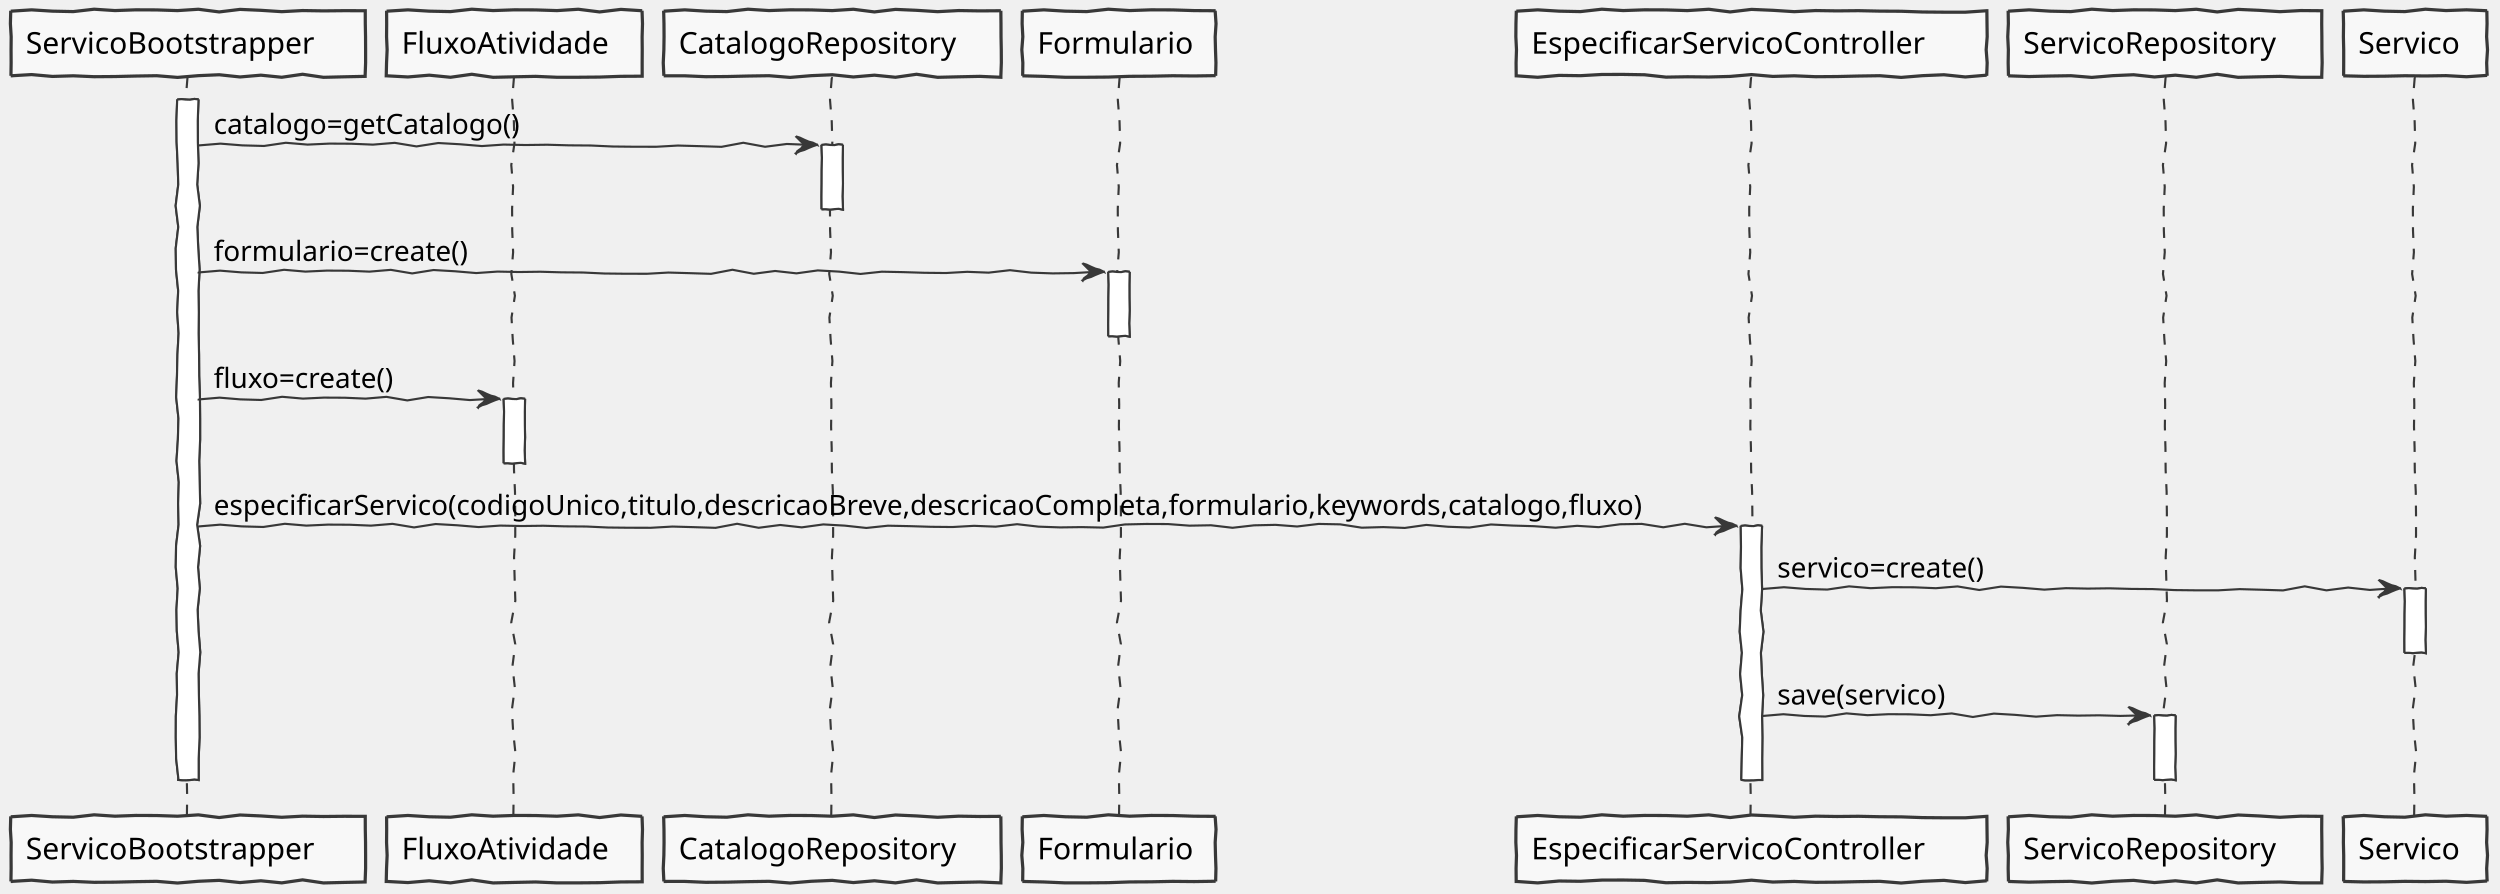
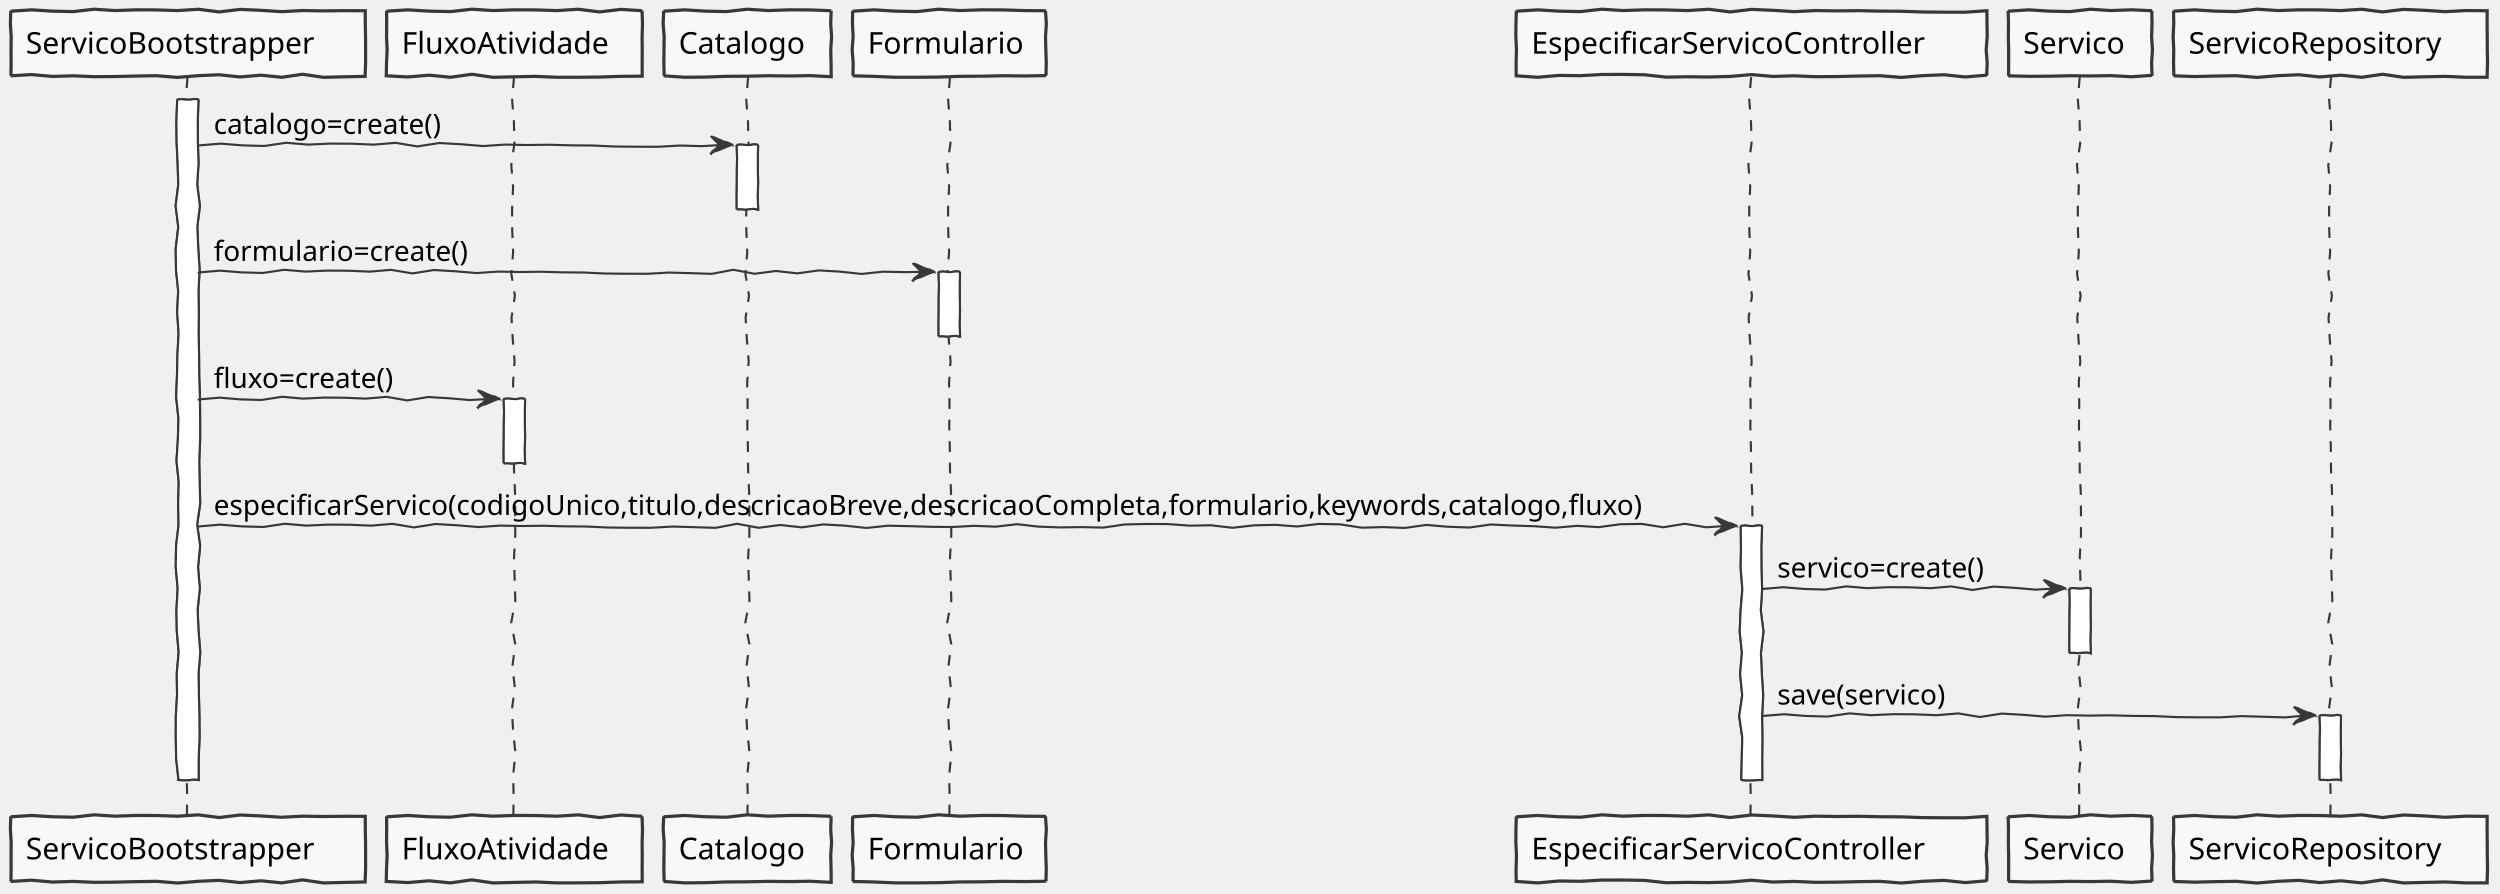
<svg xmlns="http://www.w3.org/2000/svg" contentScriptType="application/ecmascript" contentStyleType="text/css" height="416px" preserveAspectRatio="none" style="width:1164px;height:416px;background:#FFFFFF;" version="1.1" viewBox="0 0 1164 416" width="1164px" zoomAndPan="magnify">
  <defs />
  <g>
    <polygon fill="#FFFFFF" points="82.5,46.297,82.5,46.367,84.5,46.159,86.5,46.361,88.5,46.43,90.5,46.059,92.5,46.297,92.422,46.297,92.073,56.197,92.117,66.097,92.432,75.997,91.809,85.897,93.054,95.796,91.87,105.696,92.302,115.596,92.932,125.496,92.414,135.396,92.568,145.296,92.468,155.196,92.678,165.096,92.739,174.996,93.086,184.895,93.171,194.795,93.179,204.695,92.755,214.595,92.964,224.495,93.202,234.395,91.779,244.295,93.178,254.195,92.204,264.095,93.034,273.995,92.005,283.894,92.431,293.794,93.242,303.694,92.451,313.594,92.605,323.494,92.839,333.394,92.916,343.294,92.496,353.194,92.5,363.094,92.5,363.19,90.5,362.903,88.5,363.188,86.5,363.276,84.5,363.242,82.5,363.094,83.113,363.094,82.017,353.194,81.848,343.294,81.879,333.394,82.441,323.494,82.303,313.594,83.181,303.694,82.325,293.794,82.157,283.894,82.728,273.995,81.833,264.095,81.981,254.195,83.149,244.295,82.936,234.395,83.234,224.495,82.178,214.595,82.819,204.695,83.09,194.795,82.028,184.895,82.404,174.996,82.626,165.096,83.152,155.196,82.496,145.296,82.963,135.396,81.946,125.496,81.823,115.596,83.004,105.696,81.783,95.796,83.009,85.897,82.707,75.997,82.232,66.097,82.146,56.197,82.5,46.297" style="stroke:#383838;stroke-width:1.0;" />
    <polygon fill="#FFFFFF" points="234.5,185.695,234.5,185.765,236.5,185.557,238.5,185.76,240.5,185.828,242.5,185.458,244.5,185.695,244.474,185.695,244.358,191.695,244.372,197.695,244.477,203.695,244.269,209.695,244.5,215.695,244.5,215.88,242.5,215.485,240.5,215.629,238.5,215.839,236.5,215.667,234.5,215.695,234.523,215.695,234.489,209.695,234.56,203.695,234.58,197.695,234.695,191.695,234.5,185.695" style="stroke:#383838;stroke-width:1.0;" />
-     <polygon fill="#FFFFFF" points="382.5,67.43,382.5,67.5,384.5,67.292,386.5,67.494,388.5,67.563,390.5,67.192,392.5,67.43,392.474,67.43,392.358,73.43,392.372,79.43,392.477,85.43,392.269,91.43,392.5,97.43,392.5,97.614,390.5,97.22,388.5,97.364,386.5,97.574,384.5,97.401,382.5,97.43,382.523,97.43,382.489,91.43,382.56,85.43,382.58,79.43,382.695,73.43,382.5,67.43" style="stroke:#383838;stroke-width:1.0;" />
-     <polygon fill="#FFFFFF" points="516,126.562,516,126.633,518,126.424,520,126.627,522,126.696,524,126.325,526,126.562,525.974,126.562,525.858,132.562,525.872,138.562,525.977,144.562,525.769,150.562,526,156.562,526,156.747,524,156.352,522,156.497,520,156.707,518,156.534,516,156.562,516.023,156.562,515.989,150.562,516.059,144.562,516.08,138.562,516.195,132.562,516,126.562" style="stroke:#383838;stroke-width:1.0;" />
+     <polygon fill="#FFFFFF" points="343,67.43,343,67.5,345,67.292,347,67.494,349,67.563,351,67.192,353,67.43,352.974,67.43,352.858,73.43,352.872,79.43,352.977,85.43,352.769,91.43,353,97.43,353,97.614,351,97.22,349,97.364,347,97.574,345,97.401,343,97.43,343.023,97.43,342.989,91.43,343.06,85.43,343.08,79.43,343.195,73.43,343,67.43" style="stroke:#383838;stroke-width:1.0;" />
+     <polygon fill="#FFFFFF" points="437,126.562,437,126.633,439,126.424,441,126.627,443,126.696,445,126.325,447,126.562,446.974,126.562,446.858,132.562,446.872,138.562,446.977,144.562,446.769,150.562,447,156.562,447,156.747,445,156.352,443,156.497,441,156.707,439,156.534,437,156.562,437.023,156.562,436.989,150.562,437.06,144.562,437.08,138.562,437.195,132.562,437,126.562" style="stroke:#383838;stroke-width:1.0;" />
    <polygon fill="#FFFFFF" points="810.5,244.828,810.5,244.898,812.5,244.69,814.5,244.893,816.5,244.961,818.5,244.59,820.5,244.828,820.422,244.828,820.073,254.684,820.116,264.539,820.432,274.394,819.809,284.25,821.054,294.106,819.87,303.961,820.302,313.816,820.932,323.672,820.414,333.527,820.568,343.383,820.468,353.238,820.5,363.094,820.5,363.153,818.5,363.173,816.5,363.289,814.5,363.317,812.5,363.32,810.5,363.094,810.755,363.094,810.964,353.238,811.202,343.383,809.779,333.527,811.178,323.672,810.203,313.816,811.034,303.961,810.005,294.106,810.432,284.25,811.242,274.394,810.451,264.539,810.605,254.684,810.5,244.828" style="stroke:#383838;stroke-width:1.0;" />
-     <polygon fill="#FFFFFF" points="1003,333.094,1003,333.164,1005,332.956,1007,333.158,1009,333.227,1011,332.856,1013,333.094,1012.974,333.094,1012.858,339.094,1012.872,345.094,1012.977,351.094,1012.769,357.094,1013,363.094,1013,363.278,1011,362.884,1009,363.028,1007,363.238,1005,363.065,1003,363.094,1003.023,363.094,1002.989,357.094,1003.059,351.094,1003.08,345.094,1003.195,339.094,1003,333.094" style="stroke:#383838;stroke-width:1.0;" />
-     <polygon fill="#FFFFFF" points="1119.5,273.961,1119.5,274.031,1121.5,273.823,1123.5,274.025,1125.5,274.094,1127.5,273.723,1129.5,273.961,1129.474,273.961,1129.358,279.961,1129.372,285.961,1129.477,291.961,1129.27,297.961,1129.5,303.961,1129.5,304.146,1127.5,303.751,1125.5,303.895,1123.5,304.105,1121.5,303.932,1119.5,303.961,1119.523,303.961,1119.489,297.961,1119.56,291.961,1119.58,285.961,1119.695,279.961,1119.5,273.961" style="stroke:#383838;stroke-width:1.0;" />
+     <polygon fill="#FFFFFF" points="963.5,273.961,963.5,274.031,965.5,273.823,967.5,274.025,969.5,274.094,971.5,273.723,973.5,273.961,973.474,273.961,973.358,279.961,973.372,285.961,973.477,291.961,973.269,297.961,973.5,303.961,973.5,304.146,971.5,303.751,969.5,303.895,967.5,304.105,965.5,303.932,963.5,303.961,963.523,303.961,963.489,297.961,963.559,291.961,963.58,285.961,963.695,279.961,963.5,273.961" style="stroke:#383838;stroke-width:1.0;" />
+     <polygon fill="#FFFFFF" points="1080,333.094,1080,333.164,1082,332.956,1084,333.158,1086,333.227,1088,332.856,1090,333.094,1089.974,333.094,1089.858,339.094,1089.872,345.094,1089.977,351.094,1089.77,357.094,1090,363.094,1090,363.278,1088,362.884,1086,363.028,1084,363.238,1082,363.065,1080,363.094,1080.023,363.094,1079.989,357.094,1080.06,351.094,1080.08,345.094,1080.195,339.094,1080,333.094" style="stroke:#383838;stroke-width:1.0;" />
    <path d="M87,36.297 L87.28,36.297 L86.448,46.438 L87.258,56.579 L87.533,66.72 L86.049,76.861 L86.896,87.002 L86.431,97.143 L86.489,107.284 L86.909,117.426 L86.078,127.567 L87.738,137.708 L86.16,147.849 L86.736,157.99 L87.576,168.131 L86.886,178.272 L87.091,188.413 L86.957,198.554 L87.238,208.695 L87.319,218.836 L87.781,228.977 L87.895,239.119 L87.906,249.26 L87.34,259.401 L87.618,269.542 L87.936,279.683 L86.038,289.824 L87.905,299.965 L86.605,310.106 L87.712,320.247 L86.34,330.388 L86.909,340.529 L87.989,350.671 L86.935,360.812 L87.14,370.953 L87,381.094 " fill="none" style="stroke:#383838;stroke-width:1.0;stroke-dasharray:5.0,5.0;" />
    <path d="M239,36.297 L239.28,36.297 L238.448,46.438 L239.258,56.579 L239.533,66.72 L238.049,76.861 L238.896,87.002 L238.431,97.143 L238.489,107.284 L238.909,117.426 L238.078,127.567 L239.738,137.708 L238.16,147.849 L238.736,157.99 L239.576,168.131 L238.886,178.272 L239.091,188.413 L238.957,198.554 L239.238,208.695 L239.319,218.836 L239.781,228.977 L239.895,239.119 L239.906,249.26 L239.339,259.401 L239.618,269.542 L239.936,279.683 L238.038,289.824 L239.905,299.965 L238.605,310.106 L239.712,320.247 L238.34,330.388 L238.909,340.529 L239.989,350.671 L238.935,360.812 L239.14,370.953 L239,381.094 " fill="none" style="stroke:#383838;stroke-width:1.0;stroke-dasharray:5.0,5.0;" />
-     <path d="M387,36.297 L387.28,36.297 L386.448,46.438 L387.258,56.579 L387.533,66.72 L386.049,76.861 L386.896,87.002 L386.431,97.143 L386.489,107.284 L386.909,117.426 L386.078,127.567 L387.738,137.708 L386.16,147.849 L386.736,157.99 L387.576,168.131 L386.886,178.272 L387.091,188.413 L386.957,198.554 L387.238,208.695 L387.319,218.836 L387.781,228.977 L387.895,239.119 L387.906,249.26 L387.339,259.401 L387.618,269.542 L387.936,279.683 L386.038,289.824 L387.905,299.965 L386.605,310.106 L387.712,320.247 L386.34,330.388 L386.909,340.529 L387.989,350.671 L386.935,360.812 L387.14,370.953 L387,381.094 " fill="none" style="stroke:#383838;stroke-width:1.0;stroke-dasharray:5.0,5.0;" />
-     <path d="M521,36.297 L521.28,36.297 L520.448,46.438 L521.258,56.579 L521.533,66.72 L520.049,76.861 L520.896,87.002 L520.431,97.143 L520.489,107.284 L520.909,117.426 L520.078,127.567 L521.738,137.708 L520.16,147.849 L520.736,157.99 L521.576,168.131 L520.886,178.272 L521.091,188.413 L520.957,198.554 L521.238,208.695 L521.319,218.836 L521.781,228.977 L521.895,239.119 L521.906,249.26 L521.34,259.401 L521.618,269.542 L521.936,279.683 L520.038,289.824 L521.905,299.965 L520.605,310.106 L521.712,320.247 L520.34,330.388 L520.909,340.529 L521.989,350.671 L520.935,360.812 L521.14,370.953 L521,381.094 " fill="none" style="stroke:#383838;stroke-width:1.0;stroke-dasharray:5.0,5.0;" />
+     <path d="M348,36.297 L348.28,36.297 L347.448,46.438 L348.258,56.579 L348.533,66.72 L347.049,76.861 L347.896,87.002 L347.431,97.143 L347.489,107.284 L347.909,117.426 L347.078,127.567 L348.738,137.708 L347.16,147.849 L347.736,157.99 L348.576,168.131 L347.886,178.272 L348.091,188.413 L347.957,198.554 L348.238,208.695 L348.319,218.836 L348.781,228.977 L348.895,239.119 L348.906,249.26 L348.339,259.401 L348.618,269.542 L348.936,279.683 L347.038,289.824 L348.905,299.965 L347.605,310.106 L348.712,320.247 L347.34,330.388 L347.909,340.529 L348.989,350.671 L347.935,360.812 L348.14,370.953 L348,381.094 " fill="none" style="stroke:#383838;stroke-width:1.0;stroke-dasharray:5.0,5.0;" />
+     <path d="M442,36.297 L442.28,36.297 L441.448,46.438 L442.258,56.579 L442.533,66.72 L441.049,76.861 L441.896,87.002 L441.431,97.143 L441.489,107.284 L441.909,117.426 L441.078,127.567 L442.738,137.708 L441.16,147.849 L441.736,157.99 L442.576,168.131 L441.886,178.272 L442.091,188.413 L441.957,198.554 L442.238,208.695 L442.319,218.836 L442.781,228.977 L442.895,239.119 L442.906,249.26 L442.339,259.401 L442.618,269.542 L442.936,279.683 L441.038,289.824 L442.905,299.965 L441.605,310.106 L442.712,320.247 L441.34,330.388 L441.909,340.529 L442.989,350.671 L441.935,360.812 L442.14,370.953 L442,381.094 " fill="none" style="stroke:#383838;stroke-width:1.0;stroke-dasharray:5.0,5.0;" />
    <path d="M815,36.297 L815.28,36.297 L814.448,46.438 L815.258,56.579 L815.533,66.72 L814.049,76.861 L814.896,87.002 L814.431,97.143 L814.489,107.284 L814.909,117.426 L814.078,127.567 L815.738,137.708 L814.16,147.849 L814.736,157.99 L815.576,168.131 L814.886,178.272 L815.091,188.413 L814.957,198.554 L815.238,208.695 L815.319,218.836 L815.781,228.977 L815.895,239.119 L815.906,249.26 L815.34,259.401 L815.618,269.542 L815.936,279.683 L814.038,289.824 L815.905,299.965 L814.605,310.106 L815.712,320.247 L814.34,330.388 L814.909,340.529 L815.989,350.671 L814.935,360.812 L815.14,370.953 L815,381.094 " fill="none" style="stroke:#383838;stroke-width:1.0;stroke-dasharray:5.0,5.0;" />
-     <path d="M1008,36.297 L1008.28,36.297 L1007.448,46.438 L1008.258,56.579 L1008.533,66.72 L1007.049,76.861 L1007.896,87.002 L1007.431,97.143 L1007.489,107.284 L1007.909,117.426 L1007.078,127.567 L1008.738,137.708 L1007.16,147.849 L1007.736,157.99 L1008.576,168.131 L1007.886,178.272 L1008.091,188.413 L1007.957,198.554 L1008.238,208.695 L1008.319,218.836 L1008.781,228.977 L1008.895,239.119 L1008.906,249.26 L1008.34,259.401 L1008.618,269.542 L1008.936,279.683 L1007.038,289.824 L1008.905,299.965 L1007.605,310.106 L1008.712,320.247 L1007.34,330.388 L1007.909,340.529 L1008.989,350.671 L1007.935,360.812 L1008.14,370.953 L1008,381.094 " fill="none" style="stroke:#383838;stroke-width:1.0;stroke-dasharray:5.0,5.0;" />
-     <path d="M1124,36.297 L1124.28,36.297 L1123.448,46.438 L1124.258,56.579 L1124.533,66.72 L1123.049,76.861 L1123.896,87.002 L1123.431,97.143 L1123.489,107.284 L1123.909,117.426 L1123.078,127.567 L1124.738,137.708 L1123.16,147.849 L1123.736,157.99 L1124.576,168.131 L1123.886,178.272 L1124.091,188.413 L1123.957,198.554 L1124.238,208.695 L1124.319,218.836 L1124.781,228.977 L1124.895,239.119 L1124.906,249.26 L1124.34,259.401 L1124.618,269.542 L1124.936,279.683 L1123.038,289.824 L1124.905,299.965 L1123.605,310.106 L1124.712,320.247 L1123.34,330.388 L1123.909,340.529 L1124.989,350.671 L1123.935,360.812 L1124.14,370.953 L1124,381.094 " fill="none" style="stroke:#383838;stroke-width:1.0;stroke-dasharray:5.0,5.0;" />
+     <path d="M968,36.297 L968.28,36.297 L967.448,46.438 L968.258,56.579 L968.533,66.72 L967.049,76.861 L967.896,87.002 L967.431,97.143 L967.489,107.284 L967.909,117.426 L967.078,127.567 L968.738,137.708 L967.16,147.849 L967.736,157.99 L968.576,168.131 L967.886,178.272 L968.091,188.413 L967.957,198.554 L968.238,208.695 L968.319,218.836 L968.781,228.977 L968.895,239.119 L968.906,249.26 L968.34,259.401 L968.618,269.542 L968.936,279.683 L967.038,289.824 L968.905,299.965 L967.605,310.106 L968.712,320.247 L967.34,330.388 L967.909,340.529 L968.989,350.671 L967.935,360.812 L968.14,370.953 L968,381.094 " fill="none" style="stroke:#383838;stroke-width:1.0;stroke-dasharray:5.0,5.0;" />
+     <path d="M1085,36.297 L1085.28,36.297 L1084.448,46.438 L1085.258,56.579 L1085.533,66.72 L1084.049,76.861 L1084.896,87.002 L1084.431,97.143 L1084.489,107.284 L1084.909,117.426 L1084.078,127.567 L1085.738,137.708 L1084.16,147.849 L1084.736,157.99 L1085.576,168.131 L1084.886,178.272 L1085.091,188.413 L1084.957,198.554 L1085.238,208.695 L1085.319,218.836 L1085.781,228.977 L1085.895,239.119 L1085.906,249.26 L1085.34,259.401 L1085.618,269.542 L1085.936,279.683 L1084.038,289.824 L1085.905,299.965 L1084.605,310.106 L1085.712,320.247 L1084.34,330.388 L1084.909,340.529 L1085.989,350.671 L1084.935,360.812 L1085.14,370.953 L1085,381.094 " fill="none" style="stroke:#383838;stroke-width:1.0;stroke-dasharray:5.0,5.0;" />
    <polygon fill="#F8F8F8" points="5,5,5,5.21,14.706,4.586,24.412,5.193,34.118,5.4,43.824,4.287,53.529,4.922,63.235,4.574,72.941,4.617,82.647,4.932,92.353,4.309,102.059,5.554,111.765,4.37,121.471,4.802,131.177,5.432,140.882,4.914,150.588,5.068,160.294,4.968,170,5,170.06,5,170.08,11.059,170.195,17.119,170.224,23.178,170.226,29.238,170,35.297,170,35.551,160.294,35.761,150.588,35.999,140.882,34.576,131.177,35.975,121.471,35,111.765,35.831,102.059,34.802,92.353,35.228,82.647,36.038,72.941,35.248,63.235,35.402,53.529,35.636,43.824,35.713,34.118,35.293,24.412,35.584,14.706,34.724,5,35.297,5.095,35.297,5.183,29.238,5.148,23.178,5.204,17.119,4.839,11.059,5,5" style="stroke:#383838;stroke-width:1.5;" />
    <text fill="#000000" font-family="FG Virgil" font-size="14" lengthAdjust="spacing" textLength="151" x="12" y="24.995">ServicoBootstrapper</text>
    <polygon fill="#F8F8F8" points="5,380.094,5,380.304,14.706,379.679,24.412,380.287,34.118,380.493,43.824,379.38,53.529,380.016,63.235,379.667,72.941,379.71,82.647,380.026,92.353,379.402,102.059,380.647,111.765,379.464,121.471,379.896,131.177,380.526,140.882,380.008,150.588,380.162,160.294,380.062,170,380.094,170.06,380.094,170.08,386.153,170.195,392.212,170.224,398.272,170.226,404.331,170,410.391,170,410.645,160.294,410.854,150.588,411.093,140.882,409.669,131.177,411.069,121.471,410.094,111.765,410.924,102.059,409.896,92.353,410.322,82.647,411.132,72.941,410.342,63.235,410.496,53.529,410.729,43.824,410.807,34.118,410.387,24.412,410.678,14.706,409.818,5,410.391,5.095,410.391,5.183,404.331,5.148,398.272,5.204,392.212,4.839,386.153,5,380.094" style="stroke:#383838;stroke-width:1.5;" />
    <text fill="#000000" font-family="FG Virgil" font-size="14" lengthAdjust="spacing" textLength="151" x="12" y="400.089">ServicoBootstrapper</text>
    <polygon fill="#F8F8F8" points="180,5,180,5.21,189.917,4.586,199.833,5.193,209.75,5.4,219.667,4.287,229.583,4.922,239.5,4.574,249.417,4.617,259.333,4.932,269.25,4.309,279.167,5.554,289.083,4.37,299,5,298.934,5,299.144,11.059,298.971,17.119,299.023,23.178,298.989,29.238,299,35.297,299,35.475,289.083,35.536,279.167,35.883,269.25,35.968,259.333,35.976,249.417,35.551,239.5,35.761,229.583,35.999,219.667,34.576,209.75,35.975,199.833,35,189.917,35.831,180,35.297,179.835,35.297,179.977,29.238,180.247,23.178,179.984,17.119,180.035,11.059,180,5" style="stroke:#383838;stroke-width:1.5;" />
    <text fill="#000000" font-family="FG Virgil" font-size="14" lengthAdjust="spacing" textLength="105" x="187" y="24.995">FluxoAtividade</text>
    <polygon fill="#F8F8F8" points="180,380.094,180,380.304,189.917,379.679,199.833,380.287,209.75,380.493,219.667,379.38,229.583,380.016,239.5,379.667,249.417,379.71,259.333,380.026,269.25,379.402,279.167,380.647,289.083,379.464,299,380.094,298.934,380.094,299.144,386.153,298.971,392.212,299.023,398.272,298.989,404.331,299,410.391,299,410.569,289.083,410.63,279.167,410.976,269.25,411.062,259.333,411.07,249.417,410.645,239.5,410.854,229.583,411.093,219.667,409.669,209.75,411.069,199.833,410.094,189.917,410.924,180,410.391,179.835,410.391,179.977,404.331,180.247,398.272,179.984,392.212,180.035,386.153,180,380.094" style="stroke:#383838;stroke-width:1.5;" />
    <text fill="#000000" font-family="FG Virgil" font-size="14" lengthAdjust="spacing" textLength="105" x="187" y="400.089">FluxoAtividade</text>
-     <polygon fill="#F8F8F8" points="309,5,309,5.21,318.812,4.586,328.625,5.193,338.438,5.4,348.25,4.287,358.062,4.922,367.875,4.574,377.688,4.617,387.5,4.932,397.312,4.309,407.125,5.554,416.938,4.37,426.75,4.802,436.562,5.432,446.375,4.914,456.188,5.068,466,5,465.989,5,466.06,11.059,466.08,17.119,466.195,23.178,466.224,29.238,466,35.297,466,35.976,456.188,35.551,446.375,35.761,436.562,35.999,426.75,34.576,416.938,35.975,407.125,35,397.312,35.831,387.5,34.802,377.688,35.228,367.875,36.038,358.062,35.248,348.25,35.402,338.438,35.636,328.625,35.713,318.812,35.293,309,35.297,309.096,35.297,308.809,29.238,309.095,23.178,309.183,17.119,309.148,11.059,309,5" style="stroke:#383838;stroke-width:1.5;" />
-     <text fill="#000000" font-family="FG Virgil" font-size="14" lengthAdjust="spacing" textLength="143" x="316" y="24.995">CatalogoRepository</text>
-     <polygon fill="#F8F8F8" points="309,380.094,309,380.304,318.812,379.679,328.625,380.287,338.438,380.493,348.25,379.38,358.062,380.016,367.875,379.667,377.688,379.71,387.5,380.026,397.312,379.402,407.125,380.647,416.938,379.464,426.75,379.896,436.562,380.526,446.375,380.008,456.188,380.162,466,380.094,465.989,380.094,466.06,386.153,466.08,392.212,466.195,398.272,466.224,404.331,466,410.391,466,411.07,456.188,410.645,446.375,410.854,436.562,411.093,426.75,409.669,416.938,411.069,407.125,410.094,397.312,410.924,387.5,409.896,377.688,410.322,367.875,411.132,358.062,410.342,348.25,410.496,338.438,410.729,328.625,410.807,318.812,410.387,309,410.391,309.096,410.391,308.809,404.331,309.095,398.272,309.183,392.212,309.148,386.153,309,380.094" style="stroke:#383838;stroke-width:1.5;" />
-     <text fill="#000000" font-family="FG Virgil" font-size="14" lengthAdjust="spacing" textLength="143" x="316" y="400.089">CatalogoRepository</text>
-     <polygon fill="#F8F8F8" points="476,5,476,5.21,486,4.586,496,5.193,506,5.4,516,4.287,526,4.922,536,4.574,546,4.617,556,4.932,566,5,565.769,5,566.184,11.059,565.79,17.119,565.934,23.178,566.144,29.238,566,35.297,566,35.211,556,35.365,546,35.265,536,35.475,526,35.536,516,35.883,506,35.968,496,35.976,486,35.551,476,35.297,476.154,35.297,476.234,29.238,475.76,23.178,476.226,17.119,475.901,11.059,476,5" style="stroke:#383838;stroke-width:1.5;" />
-     <text fill="#000000" font-family="FG Virgil" font-size="14" lengthAdjust="spacing" textLength="76" x="483" y="24.995">Formulario</text>
-     <polygon fill="#F8F8F8" points="476,380.094,476,380.304,486,379.679,496,380.287,506,380.493,516,379.38,526,380.016,536,379.667,546,379.71,556,380.026,566,380.094,565.769,380.094,566.184,386.153,565.79,392.212,565.934,398.272,566.144,404.331,566,410.391,566,410.305,556,410.459,546,410.359,536,410.569,526,410.63,516,410.976,506,411.062,496,411.07,486,410.645,476,410.391,476.154,410.391,476.234,404.331,475.76,398.272,476.226,392.212,475.901,386.153,476,380.094" style="stroke:#383838;stroke-width:1.5;" />
-     <text fill="#000000" font-family="FG Virgil" font-size="14" lengthAdjust="spacing" textLength="76" x="483" y="400.089">Formulario</text>
+     <polygon fill="#F8F8F8" points="309,5,309,5.21,318.75,4.586,328.5,5.193,338.25,5.4,348,4.287,357.75,4.922,367.5,4.574,377.25,4.617,387,5,386.977,5,386.769,11.059,387.185,17.119,386.79,23.178,386.934,29.238,387,35.297,387,35.729,377.25,35.211,367.5,35.365,357.75,35.265,348,35.475,338.25,35.536,328.5,35.883,318.75,35.968,309,35.297,309.226,35.297,309.085,29.238,309.154,23.178,309.234,17.119,308.76,11.059,309,5" style="stroke:#383838;stroke-width:1.5;" />
+     <text fill="#000000" font-family="FG Virgil" font-size="14" lengthAdjust="spacing" textLength="64" x="316" y="24.995">Catalogo</text>
+     <polygon fill="#F8F8F8" points="309,380.094,309,380.304,318.75,379.679,328.5,380.287,338.25,380.493,348,379.38,357.75,380.016,367.5,379.667,377.25,379.71,387,380.094,386.977,380.094,386.769,386.153,387.185,392.212,386.79,398.272,386.934,404.331,387,410.391,387,410.823,377.25,410.305,367.5,410.459,357.75,410.359,348,410.569,338.25,410.63,328.5,410.976,318.75,411.062,309,410.391,309.226,410.391,309.085,404.331,309.154,398.272,309.234,392.212,308.76,386.153,309,380.094" style="stroke:#383838;stroke-width:1.5;" />
+     <text fill="#000000" font-family="FG Virgil" font-size="14" lengthAdjust="spacing" textLength="64" x="316" y="400.089">Catalogo</text>
+     <polygon fill="#F8F8F8" points="397,5,397,5.21,407,4.586,417,5.193,427,5.4,437,4.287,447,4.922,457,4.574,467,4.617,477,4.932,487,5,486.769,5,487.185,11.059,486.79,17.119,486.934,23.178,487.144,29.238,487,35.297,487,35.211,477,35.365,467,35.265,457,35.475,447,35.536,437,35.883,427,35.968,417,35.976,407,35.551,397,35.297,397.154,35.297,397.234,29.238,396.76,23.178,397.226,17.119,396.901,11.059,397,5" style="stroke:#383838;stroke-width:1.5;" />
+     <text fill="#000000" font-family="FG Virgil" font-size="14" lengthAdjust="spacing" textLength="76" x="404" y="24.995">Formulario</text>
+     <polygon fill="#F8F8F8" points="397,380.094,397,380.304,407,379.679,417,380.287,427,380.493,437,379.38,447,380.016,457,379.667,467,379.71,477,380.026,487,380.094,486.769,380.094,487.185,386.153,486.79,392.212,486.934,398.272,487.144,404.331,487,410.391,487,410.305,477,410.459,467,410.359,457,410.569,447,410.63,437,410.976,427,411.062,417,411.07,407,410.645,397,410.391,397.154,410.391,397.234,404.331,396.76,398.272,397.226,392.212,396.901,386.153,397,380.094" style="stroke:#383838;stroke-width:1.5;" />
+     <text fill="#000000" font-family="FG Virgil" font-size="14" lengthAdjust="spacing" textLength="76" x="404" y="400.089">Formulario</text>
    <polygon fill="#F8F8F8" points="706,5,706,5.21,715.955,4.586,725.909,5.193,735.864,5.4,745.818,4.287,755.773,4.922,765.727,4.574,775.682,4.617,785.636,4.932,795.591,4.309,805.545,5.554,815.5,4.37,825.455,4.802,835.409,5.432,845.364,4.914,855.318,5.068,865.273,4.968,875.227,5.178,885.182,5.239,895.136,5.586,905.091,5.671,915.045,5.679,925,5,925.085,5,925.154,11.059,925.234,17.119,924.76,23.178,925.226,29.238,925,35.297,925,35,915.045,35.831,905.091,34.802,895.136,35.228,885.182,36.038,875.227,35.248,865.273,35.402,855.318,35.636,845.364,35.713,835.409,35.293,825.455,35.584,815.5,34.724,805.545,35.581,795.591,35.845,785.636,35.741,775.682,35.91,765.727,34.814,755.773,34.645,745.818,34.675,735.864,35.238,725.909,35.1,715.955,35.978,706,35.297,705.942,35.297,705.886,29.238,706.076,23.178,705.778,17.119,705.827,11.059,706,5" style="stroke:#383838;stroke-width:1.5;" />
    <text fill="#000000" font-family="FG Virgil" font-size="14" lengthAdjust="spacing" textLength="205" x="713" y="24.995">EspecificarServicoController</text>
    <polygon fill="#F8F8F8" points="706,380.094,706,380.304,715.955,379.679,725.909,380.287,735.864,380.493,745.818,379.38,755.773,380.016,765.727,379.667,775.682,379.71,785.636,380.026,795.591,379.402,805.545,380.647,815.5,379.464,825.455,379.896,835.409,380.526,845.364,380.008,855.318,380.162,865.273,380.062,875.227,380.272,885.182,380.333,895.136,380.679,905.091,380.765,915.045,380.773,925,380.094,925.085,380.094,925.154,386.153,925.234,392.212,924.76,398.272,925.226,404.331,925,410.391,925,410.094,915.045,410.924,905.091,409.896,895.136,410.322,885.182,411.132,875.227,410.342,865.273,410.496,855.318,410.729,845.364,410.807,835.409,410.387,825.455,410.678,815.5,409.818,805.545,410.675,795.591,410.939,785.636,410.835,775.682,411.004,765.727,409.908,755.773,409.738,745.818,409.769,735.864,410.332,725.909,410.194,715.955,411.072,706,410.391,705.942,410.391,705.886,404.331,706.076,398.272,705.778,392.212,705.827,386.153,706,380.094" style="stroke:#383838;stroke-width:1.5;" />
    <text fill="#000000" font-family="FG Virgil" font-size="14" lengthAdjust="spacing" textLength="205" x="713" y="400.089">EspecificarServicoController</text>
-     <polygon fill="#F8F8F8" points="935,5,935,5.21,944.733,4.586,954.467,5.193,964.2,5.4,973.933,4.287,983.667,4.922,993.4,4.574,1003.133,4.617,1012.867,4.932,1022.6,4.309,1032.333,5.554,1042.067,4.37,1051.8,4.802,1061.533,5.432,1071.267,4.914,1081,5,1081.023,5,1080.989,11.059,1081.06,17.119,1081.08,23.178,1081.195,29.238,1081,35.297,1081,35.968,1071.267,35.976,1061.533,35.551,1051.8,35.761,1042.067,35.999,1032.333,34.576,1022.6,35.975,1012.867,35,1003.133,35.831,993.4,34.802,983.667,35.228,973.933,36.038,964.2,35.248,954.467,35.402,944.733,35.636,935,35.297,935.139,35.297,934.999,29.238,935.096,23.178,934.809,17.119,935.095,11.059,935,5" style="stroke:#383838;stroke-width:1.5;" />
-     <text fill="#000000" font-family="FG Virgil" font-size="14" lengthAdjust="spacing" textLength="132" x="942" y="24.995">ServicoRepository</text>
-     <polygon fill="#F8F8F8" points="935,380.094,935,380.304,944.733,379.679,954.467,380.287,964.2,380.493,973.933,379.38,983.667,380.016,993.4,379.667,1003.133,379.71,1012.867,380.026,1022.6,379.402,1032.333,380.647,1042.067,379.464,1051.8,379.896,1061.533,380.526,1071.267,380.008,1081,380.094,1081.023,380.094,1080.989,386.153,1081.06,392.212,1081.08,398.272,1081.195,404.331,1081,410.391,1081,411.062,1071.267,411.07,1061.533,410.645,1051.8,410.854,1042.067,411.093,1032.333,409.669,1022.6,411.069,1012.867,410.094,1003.133,410.924,993.4,409.896,983.667,410.322,973.933,411.132,964.2,410.342,954.467,410.496,944.733,410.729,935,410.391,935.139,410.391,934.999,404.331,935.096,398.272,934.809,392.212,935.095,386.153,935,380.094" style="stroke:#383838;stroke-width:1.5;" />
-     <text fill="#000000" font-family="FG Virgil" font-size="14" lengthAdjust="spacing" textLength="132" x="942" y="400.089">ServicoRepository</text>
-     <polygon fill="#F8F8F8" points="1091,5,1091,5.21,1100.571,4.586,1110.143,5.193,1119.714,5.4,1129.286,4.287,1138.857,4.922,1148.429,4.574,1158,5,1157.872,5,1157.977,11.059,1157.77,17.119,1158.185,23.178,1157.79,29.238,1158,35.297,1158,35.099,1148.429,35.729,1138.857,35.211,1129.286,35.365,1119.714,35.265,1110.143,35.475,1100.571,35.536,1091,35.297,1091.195,35.297,1091.224,29.238,1091.226,23.178,1091.085,17.119,1091.155,11.059,1091,5" style="stroke:#383838;stroke-width:1.5;" />
-     <text fill="#000000" font-family="FG Virgil" font-size="14" lengthAdjust="spacing" textLength="53" x="1098" y="24.995">Servico</text>
-     <polygon fill="#F8F8F8" points="1091,380.094,1091,380.304,1100.571,379.679,1110.143,380.287,1119.714,380.493,1129.286,379.38,1138.857,380.016,1148.429,379.667,1158,380.094,1157.872,380.094,1157.977,386.153,1157.77,392.212,1158.185,398.272,1157.79,404.331,1158,410.391,1158,410.193,1148.429,410.823,1138.857,410.305,1129.286,410.459,1119.714,410.359,1110.143,410.569,1100.571,410.63,1091,410.391,1091.195,410.391,1091.224,404.331,1091.226,398.272,1091.085,392.212,1091.155,386.153,1091,380.094" style="stroke:#383838;stroke-width:1.5;" />
-     <text fill="#000000" font-family="FG Virgil" font-size="14" lengthAdjust="spacing" textLength="53" x="1098" y="400.089">Servico</text>
+     <polygon fill="#F8F8F8" points="935,5,935,5.21,944.571,4.586,954.143,5.193,963.714,5.4,973.286,4.287,982.857,4.922,992.429,4.574,1002,5,1001.872,5,1001.977,11.059,1001.769,17.119,1002.184,23.178,1001.79,29.238,1002,35.297,1002,35.099,992.429,35.729,982.857,35.211,973.286,35.365,963.714,35.265,954.143,35.475,944.571,35.536,935,35.297,935.195,35.297,935.224,29.238,935.226,23.178,935.085,17.119,935.154,11.059,935,5" style="stroke:#383838;stroke-width:1.5;" />
+     <text fill="#000000" font-family="FG Virgil" font-size="14" lengthAdjust="spacing" textLength="53" x="942" y="24.995">Servico</text>
+     <polygon fill="#F8F8F8" points="935,380.094,935,380.304,944.571,379.679,954.143,380.287,963.714,380.493,973.286,379.38,982.857,380.016,992.429,379.667,1002,380.094,1001.872,380.094,1001.977,386.153,1001.769,392.212,1002.184,398.272,1001.79,404.331,1002,410.391,1002,410.193,992.429,410.823,982.857,410.305,973.286,410.459,963.714,410.359,954.143,410.569,944.571,410.63,935,410.391,935.195,410.391,935.224,404.331,935.226,398.272,935.085,392.212,935.154,386.153,935,380.094" style="stroke:#383838;stroke-width:1.5;" />
+     <text fill="#000000" font-family="FG Virgil" font-size="14" lengthAdjust="spacing" textLength="53" x="942" y="400.089">Servico</text>
+     <polygon fill="#F8F8F8" points="1012,5,1012,5.21,1021.733,4.586,1031.467,5.193,1041.2,5.4,1050.933,4.287,1060.667,4.922,1070.4,4.574,1080.133,4.617,1089.867,4.932,1099.6,4.309,1109.333,5.554,1119.067,4.37,1128.8,4.802,1138.533,5.432,1148.267,4.914,1158,5,1158.023,5,1157.989,11.059,1158.06,17.119,1158.08,23.178,1158.195,29.238,1158,35.297,1158,35.968,1148.267,35.976,1138.533,35.551,1128.8,35.761,1119.067,35.999,1109.333,34.576,1099.6,35.975,1089.867,35,1080.133,35.831,1070.4,34.802,1060.667,35.228,1050.933,36.038,1041.2,35.248,1031.467,35.402,1021.733,35.636,1012,35.297,1012.139,35.297,1011.999,29.238,1012.096,23.178,1011.809,17.119,1012.095,11.059,1012,5" style="stroke:#383838;stroke-width:1.5;" />
+     <text fill="#000000" font-family="FG Virgil" font-size="14" lengthAdjust="spacing" textLength="132" x="1019" y="24.995">ServicoRepository</text>
+     <polygon fill="#F8F8F8" points="1012,380.094,1012,380.304,1021.733,379.679,1031.467,380.287,1041.2,380.493,1050.933,379.38,1060.667,380.016,1070.4,379.667,1080.133,379.71,1089.867,380.026,1099.6,379.402,1109.333,380.647,1119.067,379.464,1128.8,379.896,1138.533,380.526,1148.267,380.008,1158,380.094,1158.023,380.094,1157.989,386.153,1158.06,392.212,1158.08,398.272,1158.195,404.331,1158,410.391,1158,411.062,1148.267,411.07,1138.533,410.645,1128.8,410.854,1119.067,411.093,1109.333,409.669,1099.6,411.069,1089.867,410.094,1080.133,410.924,1070.4,409.896,1060.667,410.322,1050.933,411.132,1041.2,410.342,1031.467,410.496,1021.733,410.729,1012,410.391,1012.139,410.391,1011.999,404.331,1012.096,398.272,1011.809,392.212,1012.095,386.153,1012,380.094" style="stroke:#383838;stroke-width:1.5;" />
+     <text fill="#000000" font-family="FG Virgil" font-size="14" lengthAdjust="spacing" textLength="132" x="1019" y="400.089">ServicoRepository</text>
    <polygon fill="#FFFFFF" points="82.5,46.297,82.5,46.367,84.5,46.159,86.5,46.361,88.5,46.43,90.5,46.059,92.5,46.297,92.422,46.297,92.073,56.197,92.117,66.097,92.432,75.997,91.809,85.897,93.054,95.796,91.87,105.696,92.302,115.596,92.932,125.496,92.414,135.396,92.568,145.296,92.468,155.196,92.678,165.096,92.739,174.996,93.086,184.895,93.171,194.795,93.179,204.695,92.755,214.595,92.964,224.495,93.202,234.395,91.779,244.295,93.178,254.195,92.204,264.095,93.034,273.995,92.005,283.894,92.431,293.794,93.242,303.694,92.451,313.594,92.605,323.494,92.839,333.394,92.916,343.294,92.496,353.194,92.5,363.094,92.5,363.19,90.5,362.903,88.5,363.188,86.5,363.276,84.5,363.242,82.5,363.094,83.113,363.094,82.017,353.194,81.848,343.294,81.879,333.394,82.441,323.494,82.303,313.594,83.181,303.694,82.325,293.794,82.157,283.894,82.728,273.995,81.833,264.095,81.981,254.195,83.149,244.295,82.936,234.395,83.234,224.495,82.178,214.595,82.819,204.695,83.09,194.795,82.028,184.895,82.404,174.996,82.626,165.096,83.152,155.196,82.496,145.296,82.963,135.396,81.946,125.496,81.823,115.596,83.004,105.696,81.783,95.796,83.009,85.897,82.707,75.997,82.232,66.097,82.146,56.197,82.5,46.297" style="stroke:#383838;stroke-width:1.0;" />
    <polygon fill="#FFFFFF" points="234.5,185.695,234.5,185.765,236.5,185.557,238.5,185.76,240.5,185.828,242.5,185.458,244.5,185.695,244.474,185.695,244.358,191.695,244.372,197.695,244.477,203.695,244.269,209.695,244.5,215.695,244.5,215.88,242.5,215.485,240.5,215.629,238.5,215.839,236.5,215.667,234.5,215.695,234.523,215.695,234.489,209.695,234.56,203.695,234.58,197.695,234.695,191.695,234.5,185.695" style="stroke:#383838;stroke-width:1.0;" />
-     <polygon fill="#FFFFFF" points="382.5,67.43,382.5,67.5,384.5,67.292,386.5,67.494,388.5,67.563,390.5,67.192,392.5,67.43,392.474,67.43,392.358,73.43,392.372,79.43,392.477,85.43,392.269,91.43,392.5,97.43,392.5,97.614,390.5,97.22,388.5,97.364,386.5,97.574,384.5,97.401,382.5,97.43,382.523,97.43,382.489,91.43,382.56,85.43,382.58,79.43,382.695,73.43,382.5,67.43" style="stroke:#383838;stroke-width:1.0;" />
-     <polygon fill="#FFFFFF" points="516,126.562,516,126.633,518,126.424,520,126.627,522,126.696,524,126.325,526,126.562,525.974,126.562,525.858,132.562,525.872,138.562,525.977,144.562,525.769,150.562,526,156.562,526,156.747,524,156.352,522,156.497,520,156.707,518,156.534,516,156.562,516.023,156.562,515.989,150.562,516.059,144.562,516.08,138.562,516.195,132.562,516,126.562" style="stroke:#383838;stroke-width:1.0;" />
+     <polygon fill="#FFFFFF" points="343,67.43,343,67.5,345,67.292,347,67.494,349,67.563,351,67.192,353,67.43,352.974,67.43,352.858,73.43,352.872,79.43,352.977,85.43,352.769,91.43,353,97.43,353,97.614,351,97.22,349,97.364,347,97.574,345,97.401,343,97.43,343.023,97.43,342.989,91.43,343.06,85.43,343.08,79.43,343.195,73.43,343,67.43" style="stroke:#383838;stroke-width:1.0;" />
+     <polygon fill="#FFFFFF" points="437,126.562,437,126.633,439,126.424,441,126.627,443,126.696,445,126.325,447,126.562,446.974,126.562,446.858,132.562,446.872,138.562,446.977,144.562,446.769,150.562,447,156.562,447,156.747,445,156.352,443,156.497,441,156.707,439,156.534,437,156.562,437.023,156.562,436.989,150.562,437.06,144.562,437.08,138.562,437.195,132.562,437,126.562" style="stroke:#383838;stroke-width:1.0;" />
    <polygon fill="#FFFFFF" points="810.5,244.828,810.5,244.898,812.5,244.69,814.5,244.893,816.5,244.961,818.5,244.59,820.5,244.828,820.422,244.828,820.073,254.684,820.116,264.539,820.432,274.394,819.809,284.25,821.054,294.106,819.87,303.961,820.302,313.816,820.932,323.672,820.414,333.527,820.568,343.383,820.468,353.238,820.5,363.094,820.5,363.153,818.5,363.173,816.5,363.289,814.5,363.317,812.5,363.32,810.5,363.094,810.755,363.094,810.964,353.238,811.202,343.383,809.779,333.527,811.178,323.672,810.203,313.816,811.034,303.961,810.005,294.106,810.432,284.25,811.242,274.394,810.451,264.539,810.605,254.684,810.5,244.828" style="stroke:#383838;stroke-width:1.0;" />
-     <polygon fill="#FFFFFF" points="1003,333.094,1003,333.164,1005,332.956,1007,333.158,1009,333.227,1011,332.856,1013,333.094,1012.974,333.094,1012.858,339.094,1012.872,345.094,1012.977,351.094,1012.769,357.094,1013,363.094,1013,363.278,1011,362.884,1009,363.028,1007,363.238,1005,363.065,1003,363.094,1003.023,363.094,1002.989,357.094,1003.059,351.094,1003.08,345.094,1003.195,339.094,1003,333.094" style="stroke:#383838;stroke-width:1.0;" />
-     <polygon fill="#FFFFFF" points="1119.5,273.961,1119.5,274.031,1121.5,273.823,1123.5,274.025,1125.5,274.094,1127.5,273.723,1129.5,273.961,1129.474,273.961,1129.358,279.961,1129.372,285.961,1129.477,291.961,1129.27,297.961,1129.5,303.961,1129.5,304.146,1127.5,303.751,1125.5,303.895,1123.5,304.105,1121.5,303.932,1119.5,303.961,1119.523,303.961,1119.489,297.961,1119.56,291.961,1119.58,285.961,1119.695,279.961,1119.5,273.961" style="stroke:#383838;stroke-width:1.0;" />
-     <polygon fill="#383838" points="370.5,63.43,370.526,63.495,372.449,64.102,374.524,65.09,376.55,65.953,378.412,66.409,380.5,67.43,380.49,67.406,378.447,68.098,376.452,68.911,374.492,69.809,372.414,70.416,370.5,71.43,370.63,71.56,371.151,70.481,372.053,69.783,373.002,69.132,373.68,68.21,374.5,67.43,374.516,67.446,373.692,66.622,372.942,65.872,372.156,65.086,371.438,64.368,370.5,63.43" style="stroke:#383838;stroke-width:1.0;" />
-     <path d="M92.5,67.43 L92.5,67.71 L102.643,66.877 L112.786,67.687 L122.929,67.963 L133.071,66.478 L143.214,67.326 L153.357,66.861 L163.5,66.918 L173.643,67.339 L183.786,66.508 L193.929,68.168 L204.071,66.589 L214.214,67.166 L224.357,68.006 L234.5,67.315 L244.643,67.521 L254.786,67.387 L264.929,67.668 L275.071,67.749 L285.214,68.211 L295.357,68.324 L305.5,68.335 L315.643,67.769 L325.786,68.048 L335.929,68.366 L346.071,66.468 L356.214,68.334 L366.357,67.034 L376.5,67.43 " fill="none" style="stroke:#383838;stroke-width:1.0;" />
-     <text fill="#000000" font-family="FG Virgil" font-size="13" lengthAdjust="spacing" textLength="153" x="99.5" y="62.364">catalogo=getCatalogo()</text>
-     <polygon fill="#383838" points="504,122.562,504.026,122.627,505.949,123.234,508.024,124.222,510.05,125.086,511.912,125.542,514,126.562,513.99,126.538,511.947,127.231,509.952,128.044,507.992,128.941,505.914,129.548,504,130.562,504.13,130.693,504.651,129.614,505.553,128.916,506.502,128.264,507.18,127.342,508,126.562,508.016,126.579,507.192,125.755,506.442,125.005,505.656,124.219,504.938,123.501,504,122.562" style="stroke:#383838;stroke-width:1.0;" />
-     <path d="M92.5,126.562 L92.5,126.843 L102.441,126.01 L112.381,126.82 L122.321,127.095 L132.262,125.611 L142.202,126.459 L152.143,125.994 L162.083,126.051 L172.024,126.472 L181.964,125.641 L191.905,127.301 L201.845,125.722 L211.786,126.299 L221.726,127.138 L231.667,126.448 L241.607,126.653 L251.548,126.52 L261.488,126.8 L271.429,126.881 L281.369,127.343 L291.31,127.457 L301.25,127.468 L311.19,126.902 L321.131,127.181 L331.071,127.499 L341.012,125.601 L350.952,127.467 L360.893,126.167 L370.833,127.274 L380.774,125.903 L390.714,126.471 L400.655,127.551 L410.595,126.498 L420.536,126.703 L430.476,127.014 L440.417,127.118 L450.357,126.557 L460.298,126.945 L470.238,125.799 L480.179,126.942 L490.119,127.293 L500.06,127.155 L510,126.562 " fill="none" style="stroke:#383838;stroke-width:1.0;" />
+     <polygon fill="#FFFFFF" points="963.5,273.961,963.5,274.031,965.5,273.823,967.5,274.025,969.5,274.094,971.5,273.723,973.5,273.961,973.474,273.961,973.358,279.961,973.372,285.961,973.477,291.961,973.269,297.961,973.5,303.961,973.5,304.146,971.5,303.751,969.5,303.895,967.5,304.105,965.5,303.932,963.5,303.961,963.523,303.961,963.489,297.961,963.559,291.961,963.58,285.961,963.695,279.961,963.5,273.961" style="stroke:#383838;stroke-width:1.0;" />
+     <polygon fill="#FFFFFF" points="1080,333.094,1080,333.164,1082,332.956,1084,333.158,1086,333.227,1088,332.856,1090,333.094,1089.974,333.094,1089.858,339.094,1089.872,345.094,1089.977,351.094,1089.77,357.094,1090,363.094,1090,363.278,1088,362.884,1086,363.028,1084,363.238,1082,363.065,1080,363.094,1080.023,363.094,1079.989,357.094,1080.06,351.094,1080.08,345.094,1080.195,339.094,1080,333.094" style="stroke:#383838;stroke-width:1.0;" />
+     <polygon fill="#383838" points="331,63.43,331.026,63.495,332.949,64.102,335.024,65.09,337.05,65.953,338.912,66.409,341,67.43,340.99,67.406,338.947,68.098,336.952,68.911,334.992,69.809,332.914,70.416,331,71.43,331.13,71.56,331.651,70.481,332.553,69.783,333.502,69.132,334.18,68.21,335,67.43,335.016,67.446,334.192,66.622,333.442,65.872,332.656,65.086,331.938,64.368,331,63.43" style="stroke:#383838;stroke-width:1.0;" />
+     <path d="M92.5,67.43 L92.5,67.71 L102.688,66.877 L112.875,67.687 L123.062,67.963 L133.25,66.478 L143.438,67.326 L153.625,66.861 L163.812,66.918 L174,67.339 L184.188,66.508 L194.375,68.168 L204.562,66.589 L214.75,67.166 L224.938,68.006 L235.125,67.315 L245.312,67.521 L255.5,67.387 L265.688,67.668 L275.875,67.749 L286.062,68.211 L296.25,68.324 L306.438,68.335 L316.625,67.769 L326.812,68.048 L337,67.43 " fill="none" style="stroke:#383838;stroke-width:1.0;" />
+     <text fill="#000000" font-family="FG Virgil" font-size="13" lengthAdjust="spacing" textLength="116" x="99.5" y="62.364">catalogo=create()</text>
+     <polygon fill="#383838" points="425,122.562,425.026,122.627,426.949,123.234,429.024,124.222,431.05,125.086,432.912,125.542,435,126.562,434.99,126.538,432.947,127.231,430.952,128.044,428.992,128.941,426.914,129.548,425,130.562,425.13,130.693,425.651,129.614,426.553,128.916,427.502,128.264,428.18,127.342,429,126.562,429.016,126.579,428.192,125.755,427.442,125.005,426.656,124.219,425.938,123.501,425,122.562" style="stroke:#383838;stroke-width:1.0;" />
+     <path d="M92.5,126.562 L92.5,126.843 L102.456,126.01 L112.412,126.82 L122.368,127.095 L132.323,125.611 L142.279,126.459 L152.235,125.994 L162.191,126.051 L172.147,126.472 L182.103,125.641 L192.059,127.301 L202.015,125.722 L211.971,126.299 L221.927,127.138 L231.882,126.448 L241.838,126.653 L251.794,126.52 L261.75,126.8 L271.706,126.881 L281.662,127.343 L291.618,127.457 L301.574,127.468 L311.529,126.902 L321.485,127.181 L331.441,127.499 L341.397,125.601 L351.353,127.467 L361.309,126.167 L371.265,127.274 L381.221,125.903 L391.176,126.471 L401.132,127.551 L411.088,126.498 L421.044,126.703 L431,126.562 " fill="none" style="stroke:#383838;stroke-width:1.0;" />
    <text fill="#000000" font-family="FG Virgil" font-size="13" lengthAdjust="spacing" textLength="127" x="99.5" y="121.497">formulario=create()</text>
    <polygon fill="#383838" points="222.5,181.695,222.526,181.76,224.449,182.367,226.524,183.355,228.549,184.219,230.412,184.674,232.5,185.695,232.49,185.671,230.447,186.363,228.452,187.177,226.492,188.074,224.414,188.681,222.5,189.695,222.631,189.826,223.151,188.747,224.053,188.049,225.002,187.397,225.68,186.475,226.5,185.695,226.516,185.711,225.692,184.888,224.942,184.137,224.156,183.352,223.438,182.633,222.5,181.695" style="stroke:#383838;stroke-width:1.0;" />
    <path d="M92.5,185.695 L92.5,185.976 L102.214,185.143 L111.929,185.953 L121.643,186.228 L131.357,184.744 L141.071,185.592 L150.786,185.127 L160.5,185.184 L170.214,185.604 L179.929,184.774 L189.643,186.434 L199.357,184.855 L209.071,185.432 L218.786,186.271 L228.5,185.695 " fill="none" style="stroke:#383838;stroke-width:1.0;" />
    <text fill="#000000" font-family="FG Virgil" font-size="13" lengthAdjust="spacing" textLength="93" x="99.5" y="180.629">fluxo=create()</text>
    <polygon fill="#383838" points="798.5,240.828,798.526,240.893,800.449,241.5,802.524,242.488,804.549,243.352,806.412,243.807,808.5,244.828,808.49,244.804,806.447,245.496,804.452,246.309,802.492,247.207,800.414,247.814,798.5,248.828,798.63,248.959,799.151,247.88,800.053,247.181,801.002,246.53,801.68,245.608,802.5,244.828,802.516,244.844,801.692,244.021,800.942,243.27,800.156,242.484,799.438,241.766,798.5,240.828" style="stroke:#383838;stroke-width:1.0;" />
    <path d="M92.5,244.828 L92.5,245.108 L102.528,244.276 L112.556,245.086 L122.585,245.361 L132.613,243.877 L142.641,244.725 L152.669,244.26 L162.697,244.317 L172.725,244.737 L182.754,243.906 L192.782,245.566 L202.81,243.988 L212.838,244.564 L222.866,245.404 L232.894,244.714 L242.923,244.919 L252.951,244.786 L262.979,245.066 L273.007,245.147 L283.035,245.609 L293.063,245.723 L303.091,245.734 L313.12,245.168 L323.148,245.446 L333.176,245.764 L343.204,243.867 L353.232,245.733 L363.261,244.433 L373.289,245.54 L383.317,244.168 L393.345,244.737 L403.373,245.817 L413.401,244.763 L423.43,244.969 L433.458,245.28 L443.486,245.383 L453.514,244.823 L463.542,245.211 L473.57,244.065 L483.599,245.207 L493.627,245.559 L503.655,245.421 L513.683,245.645 L523.711,244.184 L533.739,243.958 L543.768,244 L553.796,244.75 L563.824,244.566 L573.852,245.737 L583.88,244.595 L593.909,244.371 L603.937,245.132 L613.965,243.939 L623.993,244.136 L634.021,245.693 L644.049,245.409 L654.077,245.807 L664.106,244.399 L674.134,245.254 L684.162,245.615 L694.19,244.198 L704.218,244.7 L714.246,244.996 L724.275,245.697 L734.303,244.822 L744.331,245.445 L754.359,244.09 L764.387,243.925 L774.415,245.5 L784.444,243.872 L794.472,245.507 L804.5,244.828 " fill="none" style="stroke:#383838;stroke-width:1.0;" />
    <text fill="#000000" font-family="FG Virgil" font-size="13" lengthAdjust="spacing" textLength="699" x="99.5" y="239.762">especificarServico(codigoUnico,titulo,descricaoBreve,descricaoCompleta,formulario,keywords,catalogo,fluxo)</text>
-     <polygon fill="#383838" points="1107.5,269.961,1107.526,270.026,1109.449,270.633,1111.524,271.621,1113.55,272.485,1115.412,272.94,1117.5,273.961,1117.49,273.937,1115.447,274.629,1113.453,275.442,1111.492,276.34,1109.414,276.947,1107.5,277.961,1107.63,278.091,1108.151,277.012,1109.053,276.314,1110.002,275.663,1110.68,274.741,1111.5,273.961,1111.516,273.977,1110.693,273.153,1109.942,272.403,1109.156,271.617,1108.438,270.899,1107.5,269.961" style="stroke:#383838;stroke-width:1.0;" />
-     <path d="M820.5,273.961 L820.5,274.241 L830.603,273.409 L840.707,274.219 L850.81,274.494 L860.914,273.01 L871.017,273.857 L881.121,273.392 L891.224,273.45 L901.328,273.87 L911.431,273.039 L921.534,274.699 L931.638,273.121 L941.741,273.697 L951.845,274.537 L961.948,273.847 L972.052,274.052 L982.155,273.918 L992.259,274.199 L1002.362,274.28 L1012.466,274.742 L1022.569,274.856 L1032.672,274.867 L1042.776,274.3 L1052.879,274.579 L1062.983,274.897 L1073.086,272.999 L1083.19,274.866 L1093.293,273.566 L1103.397,274.673 L1113.5,273.961 " fill="none" style="stroke:#383838;stroke-width:1.0;" />
+     <polygon fill="#383838" points="951.5,269.961,951.526,270.026,953.449,270.633,955.524,271.621,957.549,272.485,959.412,272.94,961.5,273.961,961.49,273.937,959.447,274.629,957.452,275.442,955.492,276.34,953.414,276.947,951.5,277.961,951.63,278.091,952.151,277.012,953.053,276.314,954.002,275.663,954.68,274.741,955.5,273.961,955.516,273.977,954.692,273.153,953.942,272.403,953.156,271.617,952.438,270.899,951.5,269.961" style="stroke:#383838;stroke-width:1.0;" />
+     <path d="M820.5,273.961 L820.5,274.241 L830.286,273.409 L840.071,274.219 L849.857,274.494 L859.643,273.01 L869.429,273.857 L879.214,273.392 L889,273.45 L898.786,273.87 L908.571,273.039 L918.357,274.699 L928.143,273.121 L937.929,273.697 L947.714,274.537 L957.5,273.961 " fill="none" style="stroke:#383838;stroke-width:1.0;" />
    <text fill="#000000" font-family="FG Virgil" font-size="13" lengthAdjust="spacing" textLength="107" x="827.5" y="268.895">servico=create()</text>
-     <polygon fill="#383838" points="991,329.094,991.026,329.159,992.949,329.765,995.024,330.754,997.049,331.617,998.912,332.073,1001,333.094,1000.99,333.07,998.947,333.762,996.952,334.575,994.992,335.473,992.914,336.08,991,337.094,991.13,337.224,991.651,336.145,992.553,335.447,993.502,334.796,994.18,333.873,995,333.094,995.016,333.11,994.192,332.286,993.442,331.536,992.656,330.75,991.938,330.032,991,329.094" style="stroke:#383838;stroke-width:1.0;" />
-     <path d="M820.5,333.094 L820.5,333.374 L830.306,332.541 L840.111,333.351 L849.917,333.627 L859.722,332.143 L869.528,332.99 L879.333,332.525 L889.139,332.582 L898.944,333.003 L908.75,332.172 L918.556,333.832 L928.361,332.253 L938.167,332.83 L947.972,333.67 L957.778,332.979 L967.583,333.185 L977.389,333.051 L987.194,333.332 L997,333.094 " fill="none" style="stroke:#383838;stroke-width:1.0;" />
+     <polygon fill="#383838" points="1068,329.094,1068.026,329.159,1069.949,329.765,1072.024,330.754,1074.05,331.617,1075.912,332.073,1078,333.094,1077.99,333.07,1075.947,333.762,1073.953,334.575,1071.992,335.473,1069.914,336.08,1068,337.094,1068.13,337.224,1068.651,336.145,1069.553,335.447,1070.502,334.796,1071.18,333.873,1072,333.094,1072.016,333.11,1071.193,332.286,1070.442,331.536,1069.656,330.75,1068.938,330.032,1068,329.094" style="stroke:#383838;stroke-width:1.0;" />
+     <path d="M820.5,333.094 L820.5,333.374 L830.64,332.541 L840.78,333.351 L850.92,333.627 L861.06,332.143 L871.2,332.99 L881.34,332.525 L891.48,332.582 L901.62,333.003 L911.76,332.172 L921.9,333.832 L932.04,332.253 L942.18,332.83 L952.32,333.67 L962.46,332.979 L972.6,333.185 L982.74,333.051 L992.88,333.332 L1003.02,333.413 L1013.16,333.875 L1023.3,333.988 L1033.44,333.999 L1043.58,333.433 L1053.72,333.712 L1063.86,334.03 L1074,333.094 " fill="none" style="stroke:#383838;stroke-width:1.0;" />
    <text fill="#000000" font-family="FG Virgil" font-size="13" lengthAdjust="spacing" textLength="87" x="827.5" y="328.028">save(servico)</text>
  </g>
</svg>
